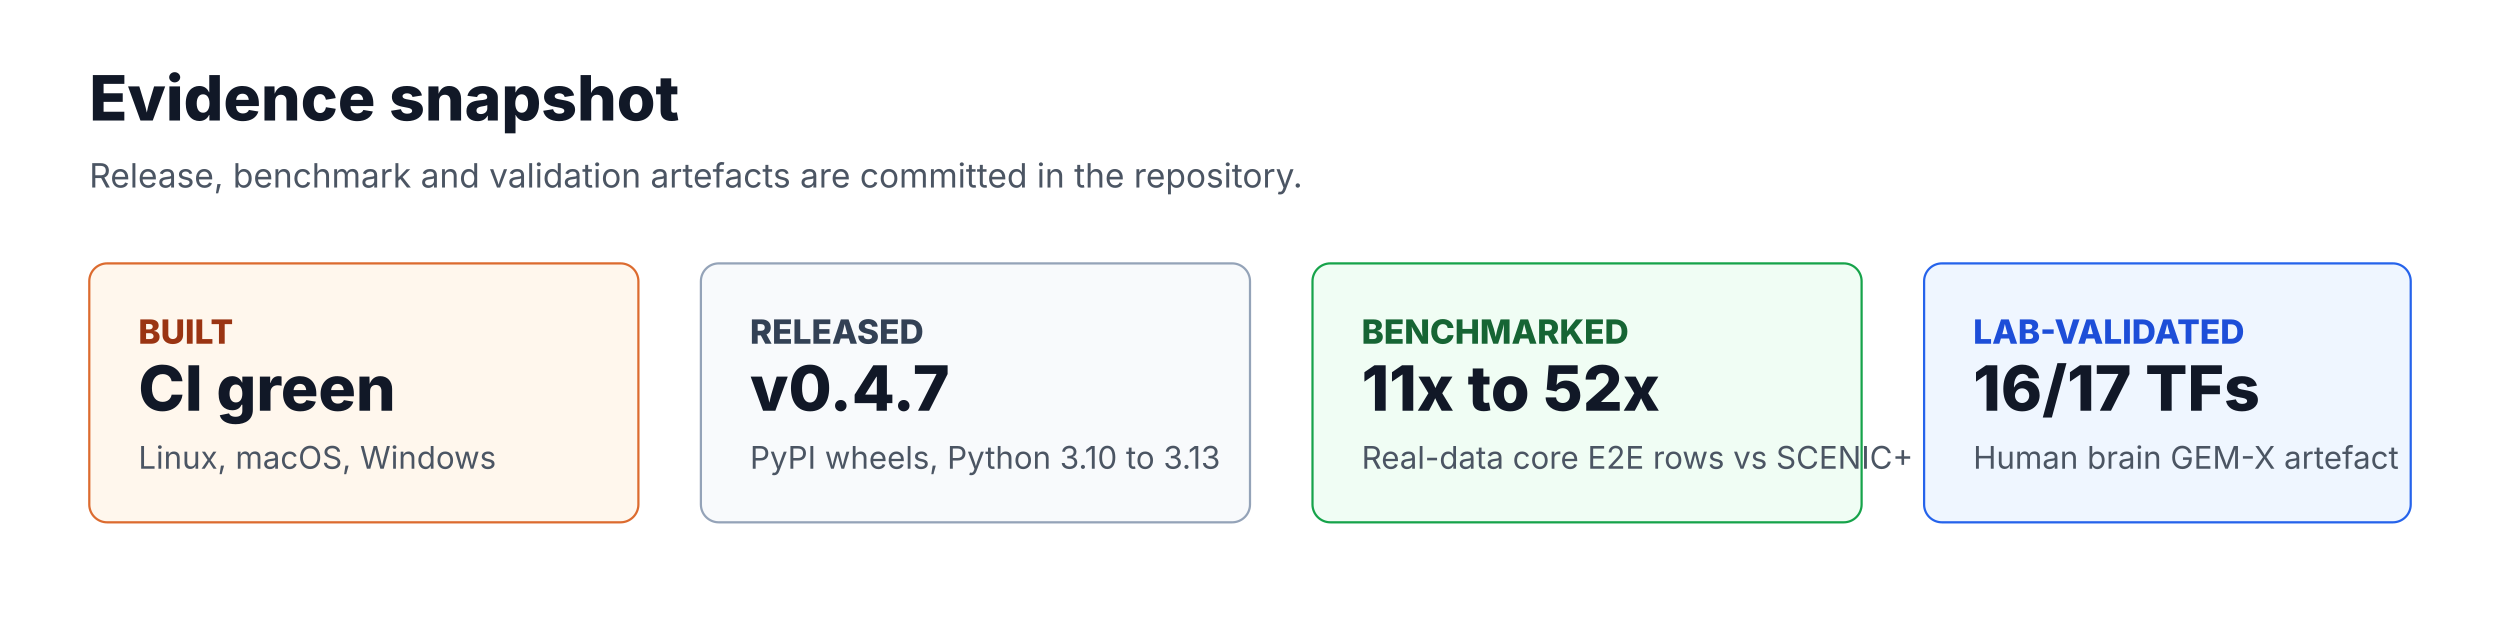
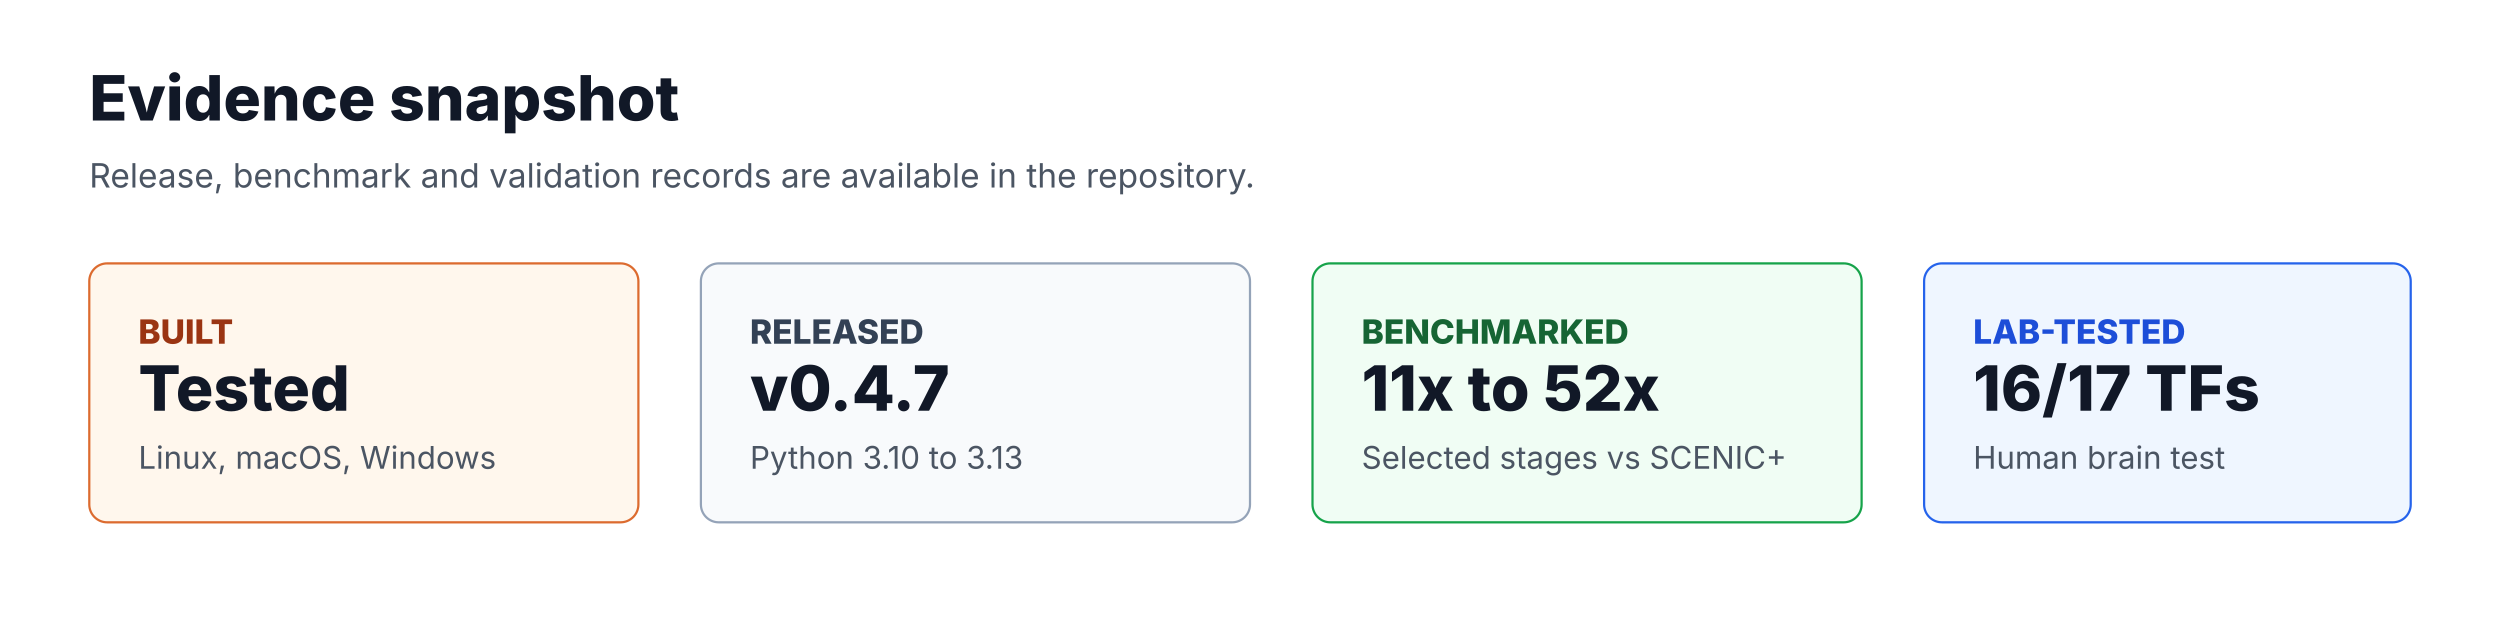
<svg xmlns="http://www.w3.org/2000/svg" viewBox="0 0 1120 280" role="img" aria-labelledby="title desc">
  <rect width="1120" height="280" rx="0" fill="#ffffff" />
  <g font-family="Inter, ui-sans-serif, system-ui, -apple-system, BlinkMacSystemFont, 'Segoe UI', sans-serif">
    <text x="40" y="54" font-size="28" font-weight="760" fill="#111827">Evidence snapshot</text>
-     <text x="40" y="84" font-size="15" fill="#4b5563">Release, benchmark and validation artefacts are committed in the repository.</text>
+     <text x="40" y="84" font-size="15" fill="#4b5563">Release, benchmark and validation records are available in the repository.</text>
    <rect x="40" y="118" width="246" height="116" rx="8" fill="#fff7ed" stroke="#dc6b2f" />
    <text x="62" y="154" font-size="15" font-weight="760" fill="#9a3412">BUILT</text>
-     <text x="62" y="184" font-size="28" font-weight="780" fill="#111827">CI green</text>
+     <text x="62" y="184" font-size="28" font-weight="780" fill="#111827">Tested</text>
    <text x="62" y="210" font-size="14" fill="#4b5563">Linux, macOS, Windows</text>
    <rect x="314" y="118" width="246" height="116" rx="8" fill="#f8fafc" stroke="#94a3b8" />
    <text x="336" y="154" font-size="15" font-weight="760" fill="#334155">RELEASED</text>
    <text x="336" y="184" font-size="28" font-weight="780" fill="#111827">v0.4.7</text>
-     <text x="336" y="210" font-size="14" fill="#4b5563">PyPI wheels, Python 3.10 to 3.13</text>
+     <text x="336" y="210" font-size="14" fill="#4b5563">Python 3.10 to 3.13</text>
    <rect x="588" y="118" width="246" height="116" rx="8" fill="#f0fdf4" stroke="#16a34a" />
    <text x="610" y="154" font-size="15" font-weight="760" fill="#166534">BENCHMARKED</text>
    <text x="610" y="184" font-size="28" font-weight="780" fill="#111827">11x to 52x</text>
-     <text x="610" y="210" font-size="14" fill="#4b5563">Real-data core E2E rows vs SCENIC+</text>
+     <text x="610" y="210" font-size="14" fill="#4b5563">Selected stages vs SCENIC+</text>
    <rect x="862" y="118" width="218" height="116" rx="8" fill="#eff6ff" stroke="#2563eb" />
-     <text x="884" y="154" font-size="15" font-weight="760" fill="#1d4ed8">LAB-VALIDATED</text>
+     <text x="884" y="154" font-size="15" font-weight="760" fill="#1d4ed8">LAB-TESTED</text>
    <text x="884" y="184" font-size="28" font-weight="780" fill="#111827">16/17 TFs</text>
-     <text x="884" y="210" font-size="14" fill="#4b5563">Human brain GEM-X artefact</text>
+     <text x="884" y="210" font-size="14" fill="#4b5563">Human brain test</text>
  </g>
</svg>
